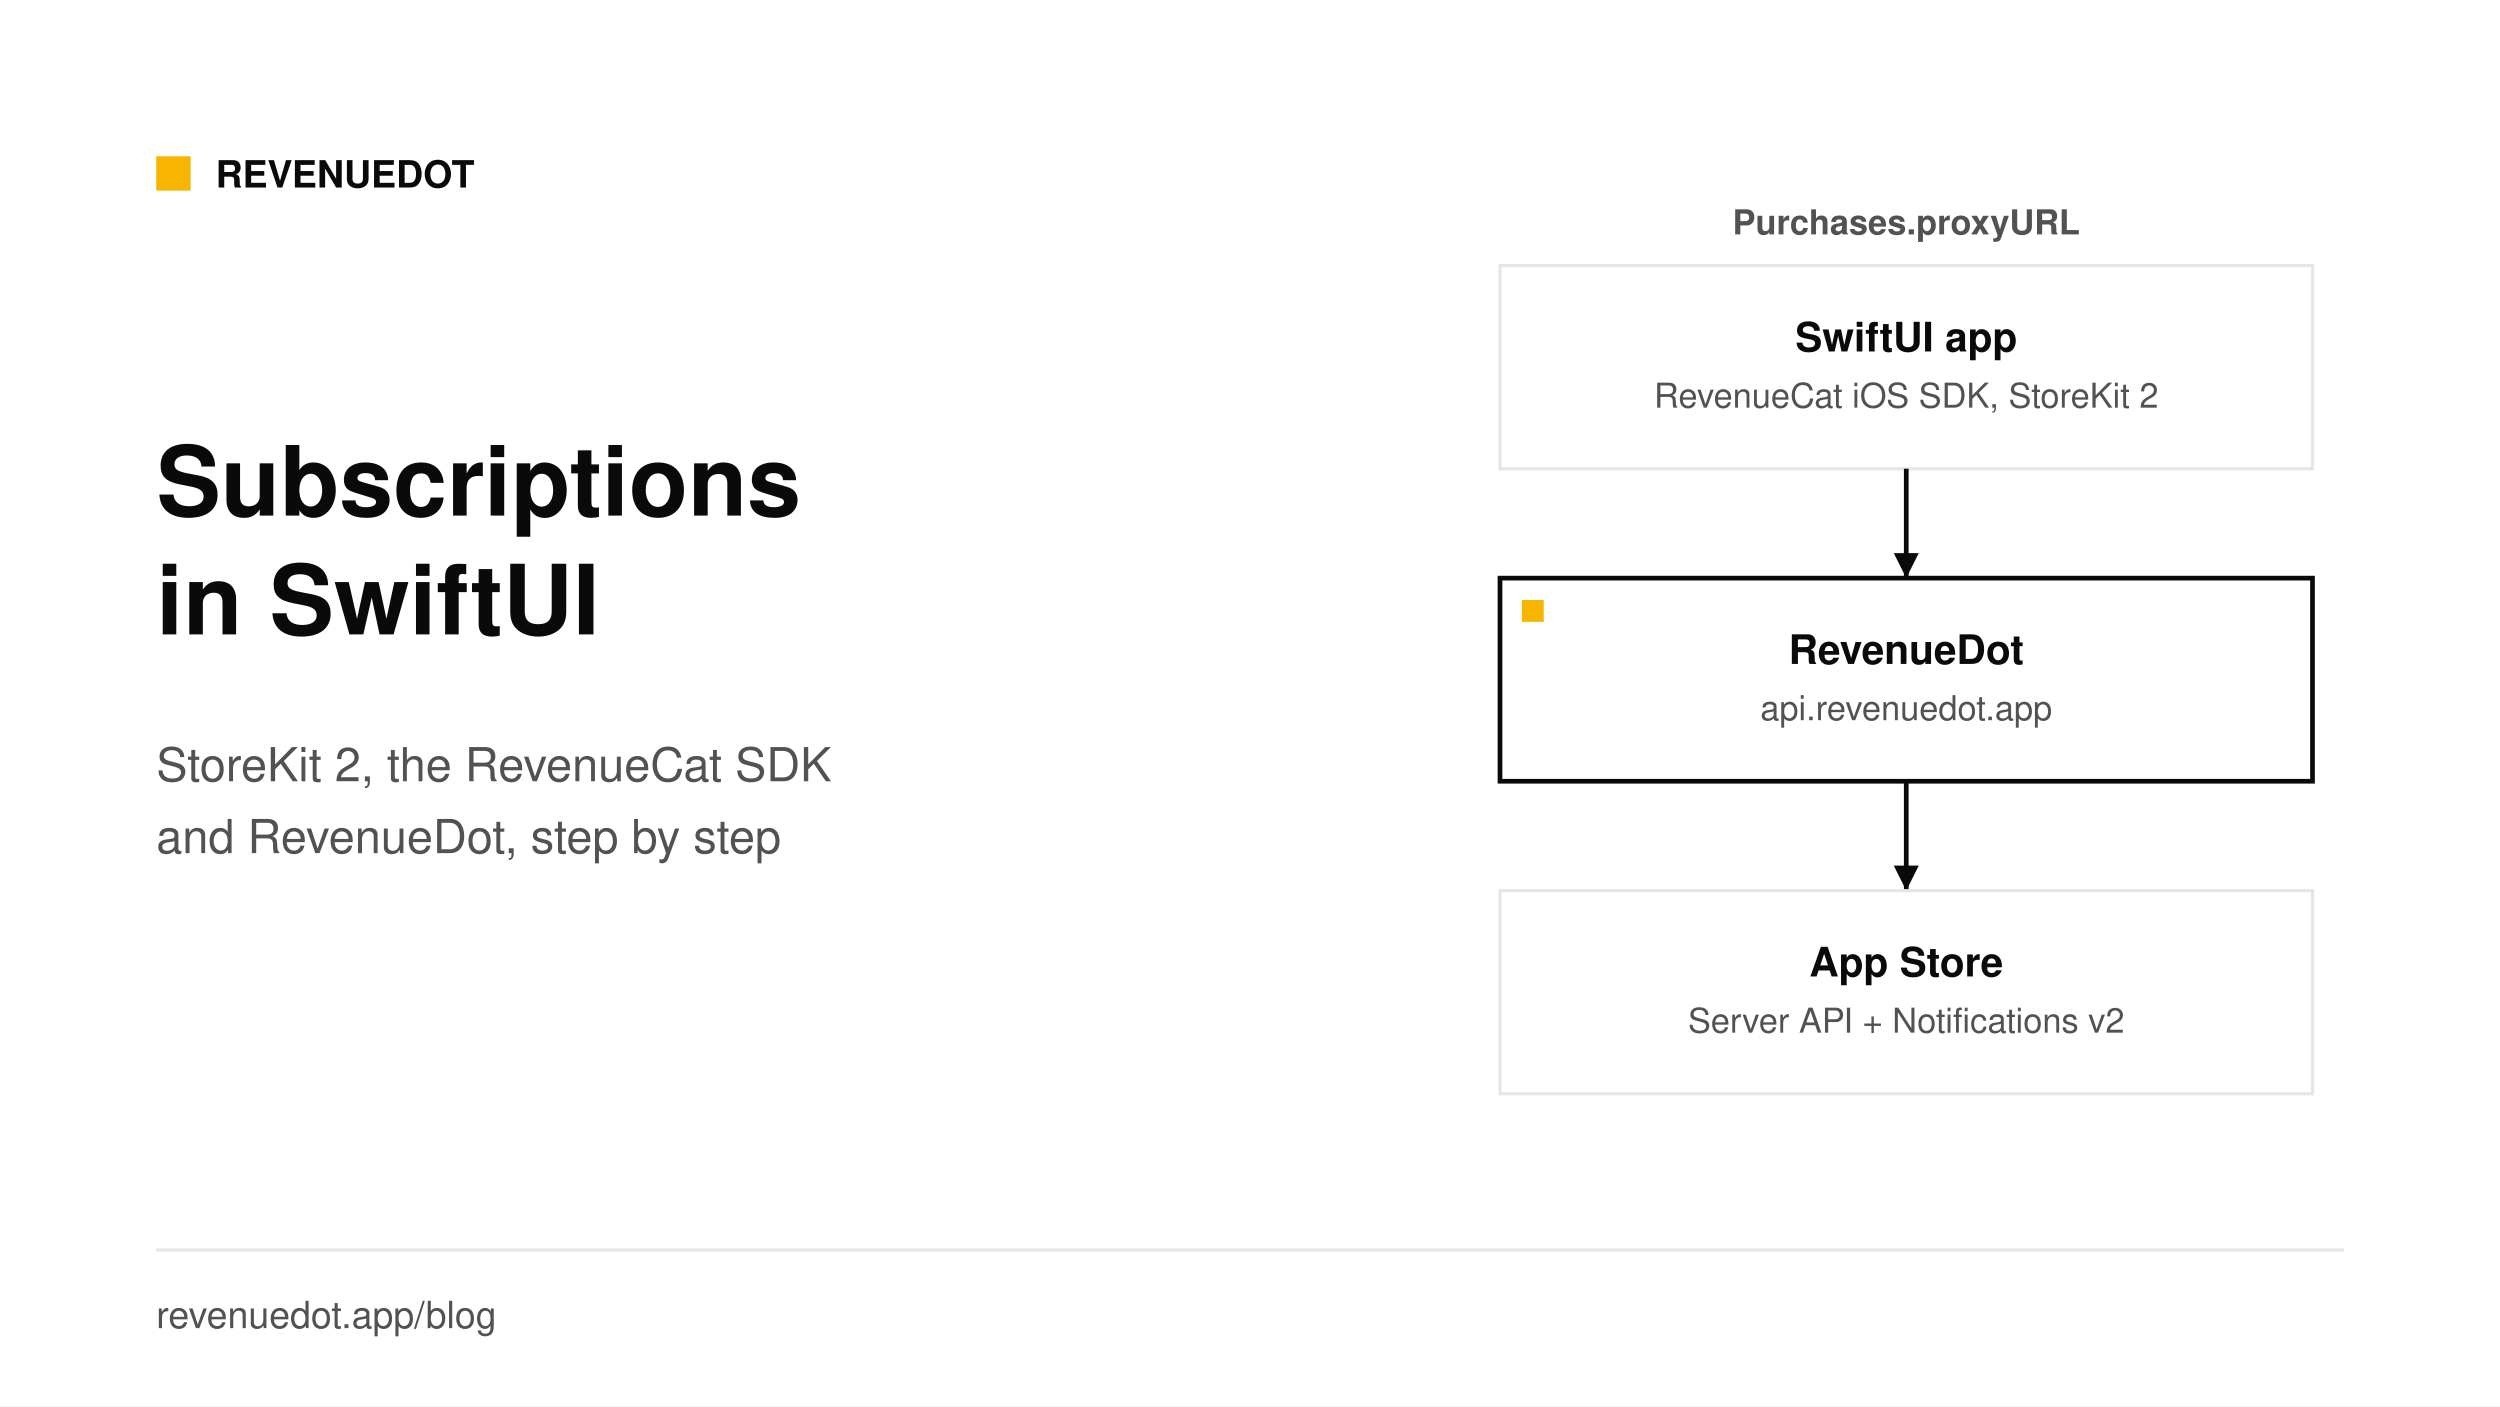
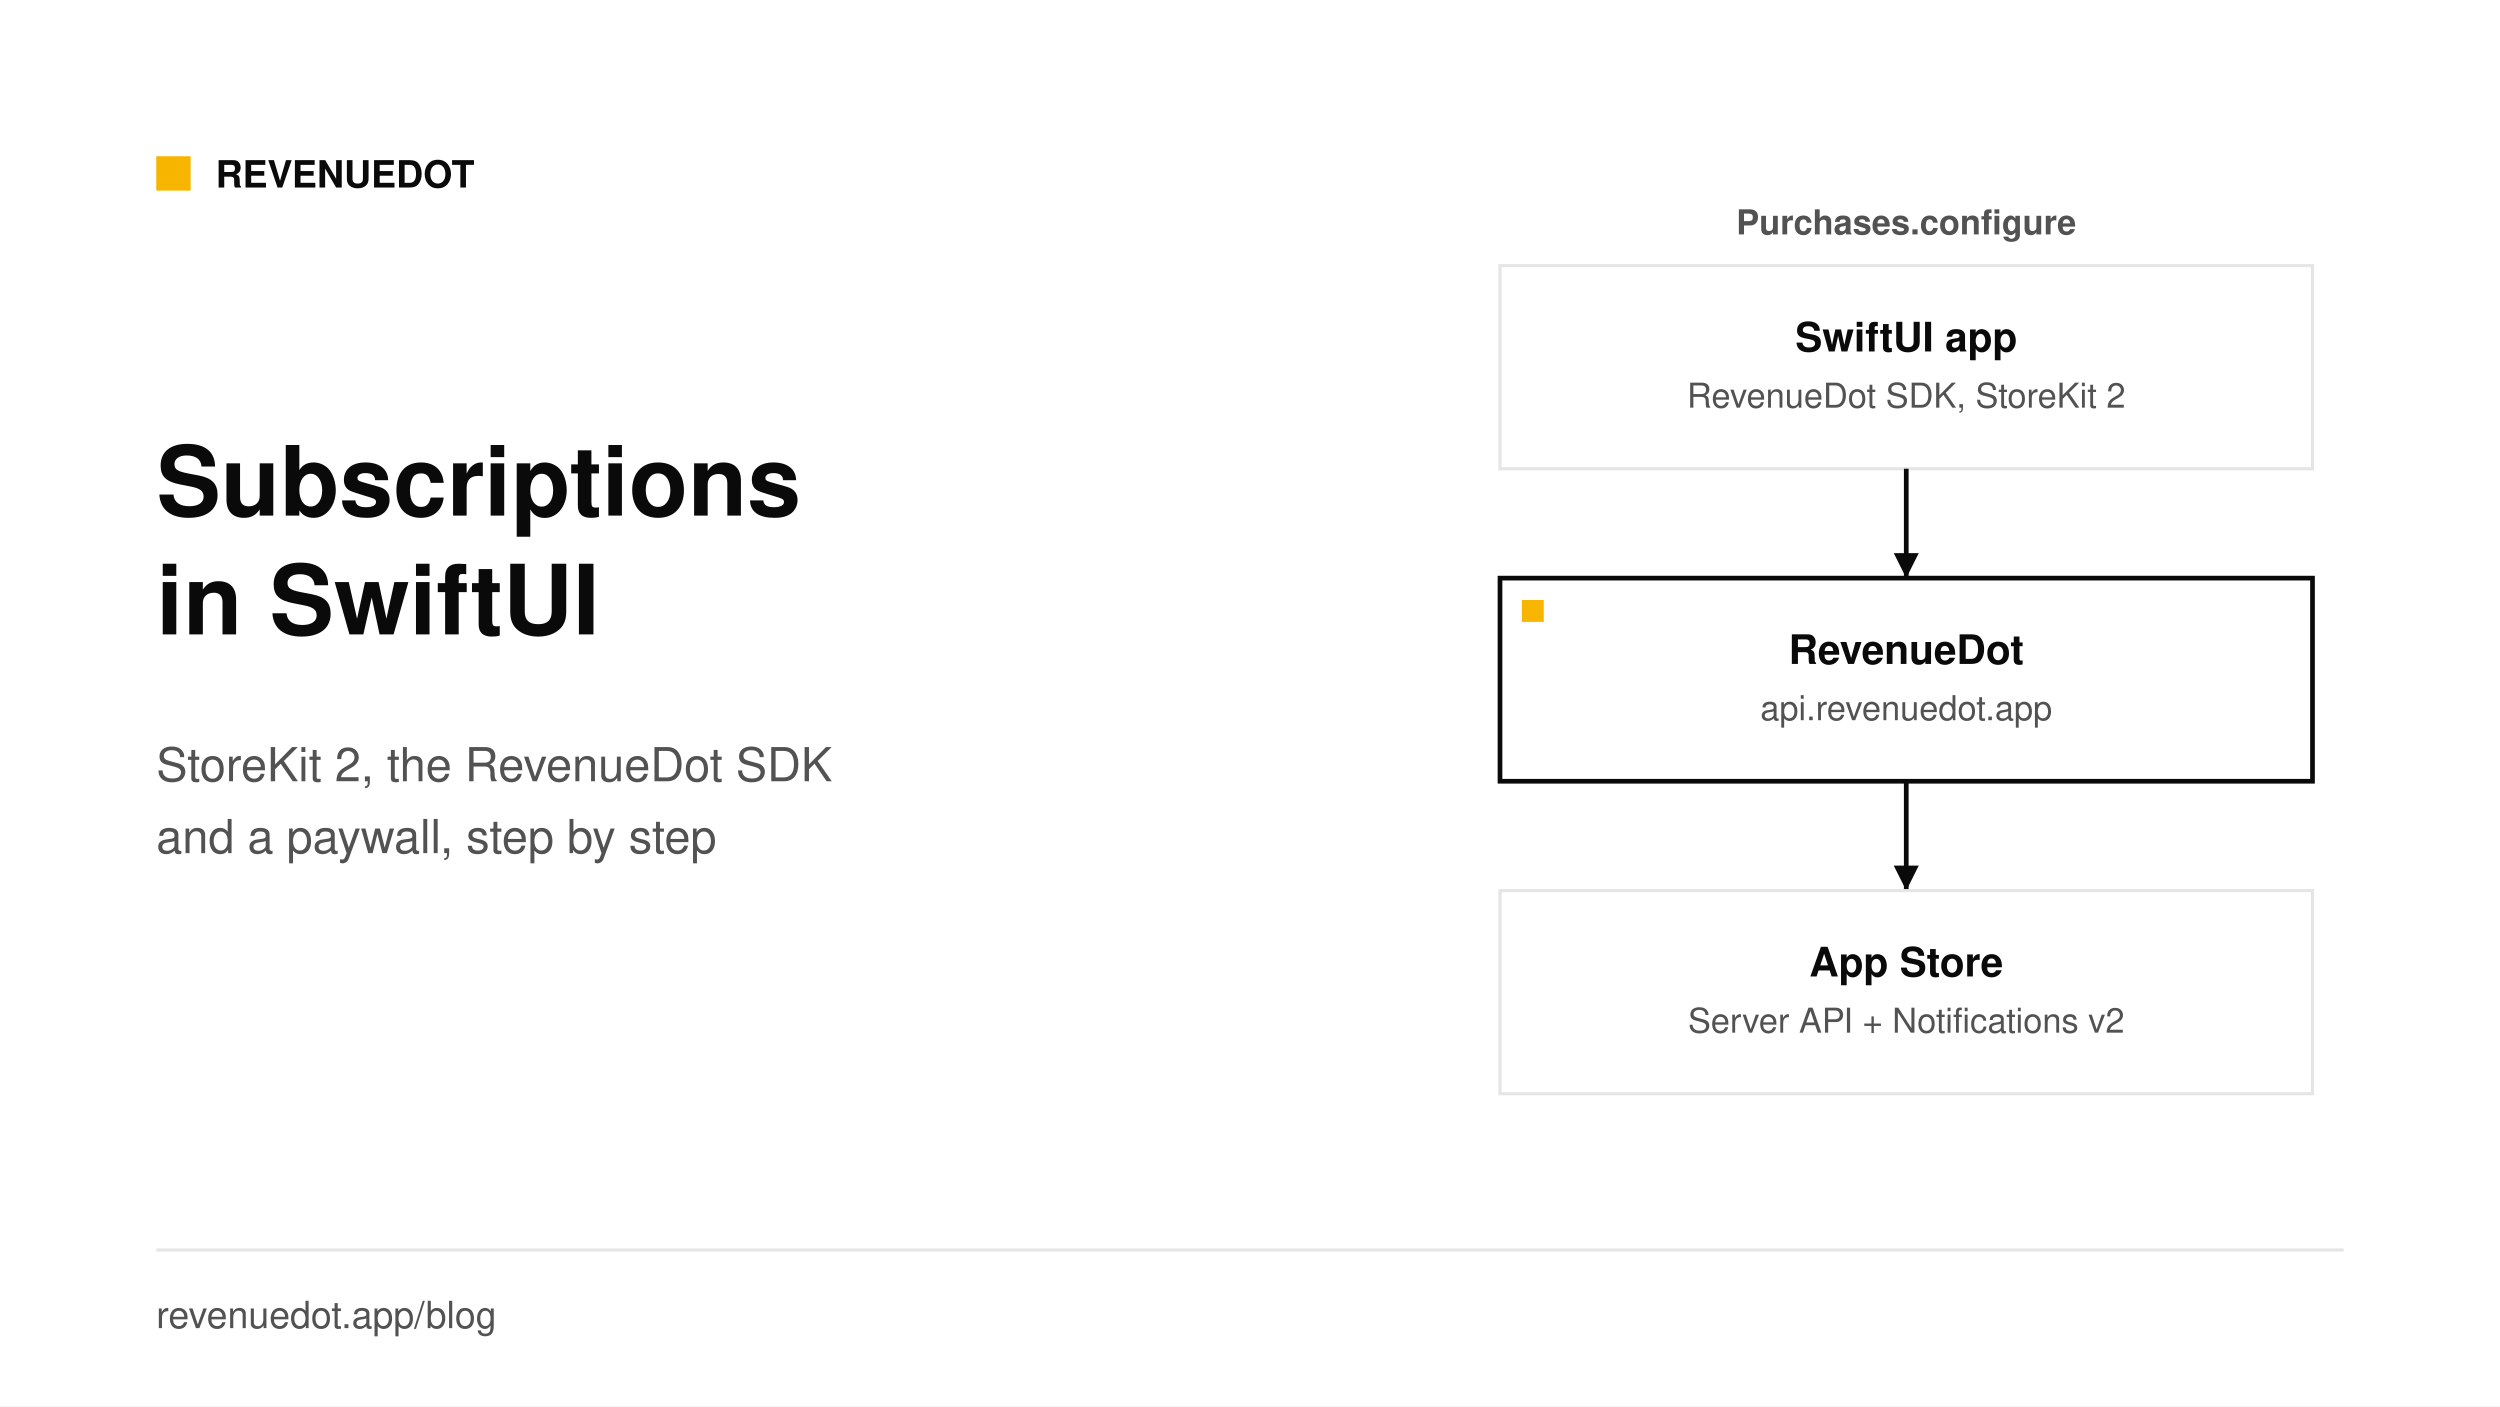
<svg xmlns="http://www.w3.org/2000/svg" viewBox="0 0 1600 900" width="1600" height="900" role="img" aria-labelledby="t d">
  <rect width="1600" height="900" fill="#FFFFFF" />
  <rect x="100" y="100" width="22" height="22" fill="#F7B500" />
  <text x="138" y="120" font-family="Manrope, Helvetica, Arial, sans-serif" font-size="24" font-weight="800" fill="#0A0A0A" text-anchor="start">REVENUEDOT</text>
  <text x="100" y="330" font-family="Manrope, Helvetica, Arial, sans-serif" font-size="62" font-weight="800" fill="#0A0A0A" text-anchor="start">Subscriptions</text>
  <text x="100" y="406" font-family="Manrope, Helvetica, Arial, sans-serif" font-size="62" font-weight="800" fill="#0A0A0A" text-anchor="start">in SwiftUI</text>
-   <text x="100" y="500" font-family="Manrope, Helvetica, Arial, sans-serif" font-size="30" font-weight="400" fill="#525252" text-anchor="start">StoreKit 2, the RevenueCat SDK</text>
-   <text x="100" y="546" font-family="Manrope, Helvetica, Arial, sans-serif" font-size="30" font-weight="400" fill="#525252" text-anchor="start">and RevenueDot, step by step</text>
+   <text x="100" y="500" font-family="Manrope, Helvetica, Arial, sans-serif" font-size="30" font-weight="400" fill="#525252" text-anchor="start">StoreKit 2, the RevenueDot SDK</text>
+   <text x="100" y="546" font-family="Manrope, Helvetica, Arial, sans-serif" font-size="30" font-weight="400" fill="#525252" text-anchor="start">and a paywall, step by step</text>
  <line x1="100" y1="800" x2="1500" y2="800" stroke="#E5E5E5" stroke-width="2" />
  <text x="100" y="850" font-family="Manrope, Helvetica, Arial, sans-serif" font-size="24" font-weight="400" fill="#525252" text-anchor="start">revenuedot.app/blog</text>
  <rect x="960" y="170" width="520" height="130" fill="#FFFFFF" stroke="#E5E5E5" stroke-width="2" />
  <text x="1220.0" y="224.92" font-family="Manrope, Helvetica, Arial, sans-serif" font-size="26" font-weight="700" fill="#0A0A0A" text-anchor="middle">SwiftUI app</text>
-   <text x="1220.0" y="260.92" font-family="Manrope, Helvetica, Arial, sans-serif" font-size="22" font-weight="400" fill="#525252" text-anchor="middle">RevenueCat iOS SDK, StoreKit 2</text>
+   <text x="1220.0" y="260.92" font-family="Manrope, Helvetica, Arial, sans-serif" font-size="22" font-weight="400" fill="#525252" text-anchor="middle">RevenueDot SDK, StoreKit 2</text>
  <line x1="1220.0" y1="300" x2="1220.0" y2="370" stroke="#0A0A0A" stroke-width="3" />
  <polygon points="1220.0,370 1212.0,354.0 1228.0,354.0" fill="#0A0A0A" />
  <rect x="960" y="370" width="520" height="130" fill="#FFFFFF" stroke="#0A0A0A" stroke-width="3" />
  <rect x="974" y="384" width="14" height="14" fill="#F7B500" />
  <text x="1220.0" y="424.92" font-family="Manrope, Helvetica, Arial, sans-serif" font-size="26" font-weight="700" fill="#0A0A0A" text-anchor="middle">RevenueDot</text>
  <text x="1220.0" y="460.92" font-family="Manrope, Helvetica, Arial, sans-serif" font-size="22" font-weight="400" fill="#525252" text-anchor="middle">api.revenuedot.app</text>
  <line x1="1220.0" y1="500" x2="1220.0" y2="570" stroke="#0A0A0A" stroke-width="3" />
  <polygon points="1220.0,570 1212.0,554.0 1228.0,554.0" fill="#0A0A0A" />
  <rect x="960" y="570" width="520" height="130" fill="#FFFFFF" stroke="#E5E5E5" stroke-width="2" />
  <text x="1220.0" y="624.92" font-family="Manrope, Helvetica, Arial, sans-serif" font-size="26" font-weight="700" fill="#0A0A0A" text-anchor="middle">App Store</text>
  <text x="1220.0" y="660.92" font-family="Manrope, Helvetica, Arial, sans-serif" font-size="22" font-weight="400" fill="#525252" text-anchor="middle">Server API + Notifications v2</text>
-   <text x="1220" y="150" font-family="Manrope, Helvetica, Arial, sans-serif" font-size="22" font-weight="700" fill="#525252" text-anchor="middle">Purchases.proxyURL</text>
+   <text x="1220" y="150" font-family="Manrope, Helvetica, Arial, sans-serif" font-size="22" font-weight="700" fill="#525252" text-anchor="middle">Purchases.configure</text>
</svg>
